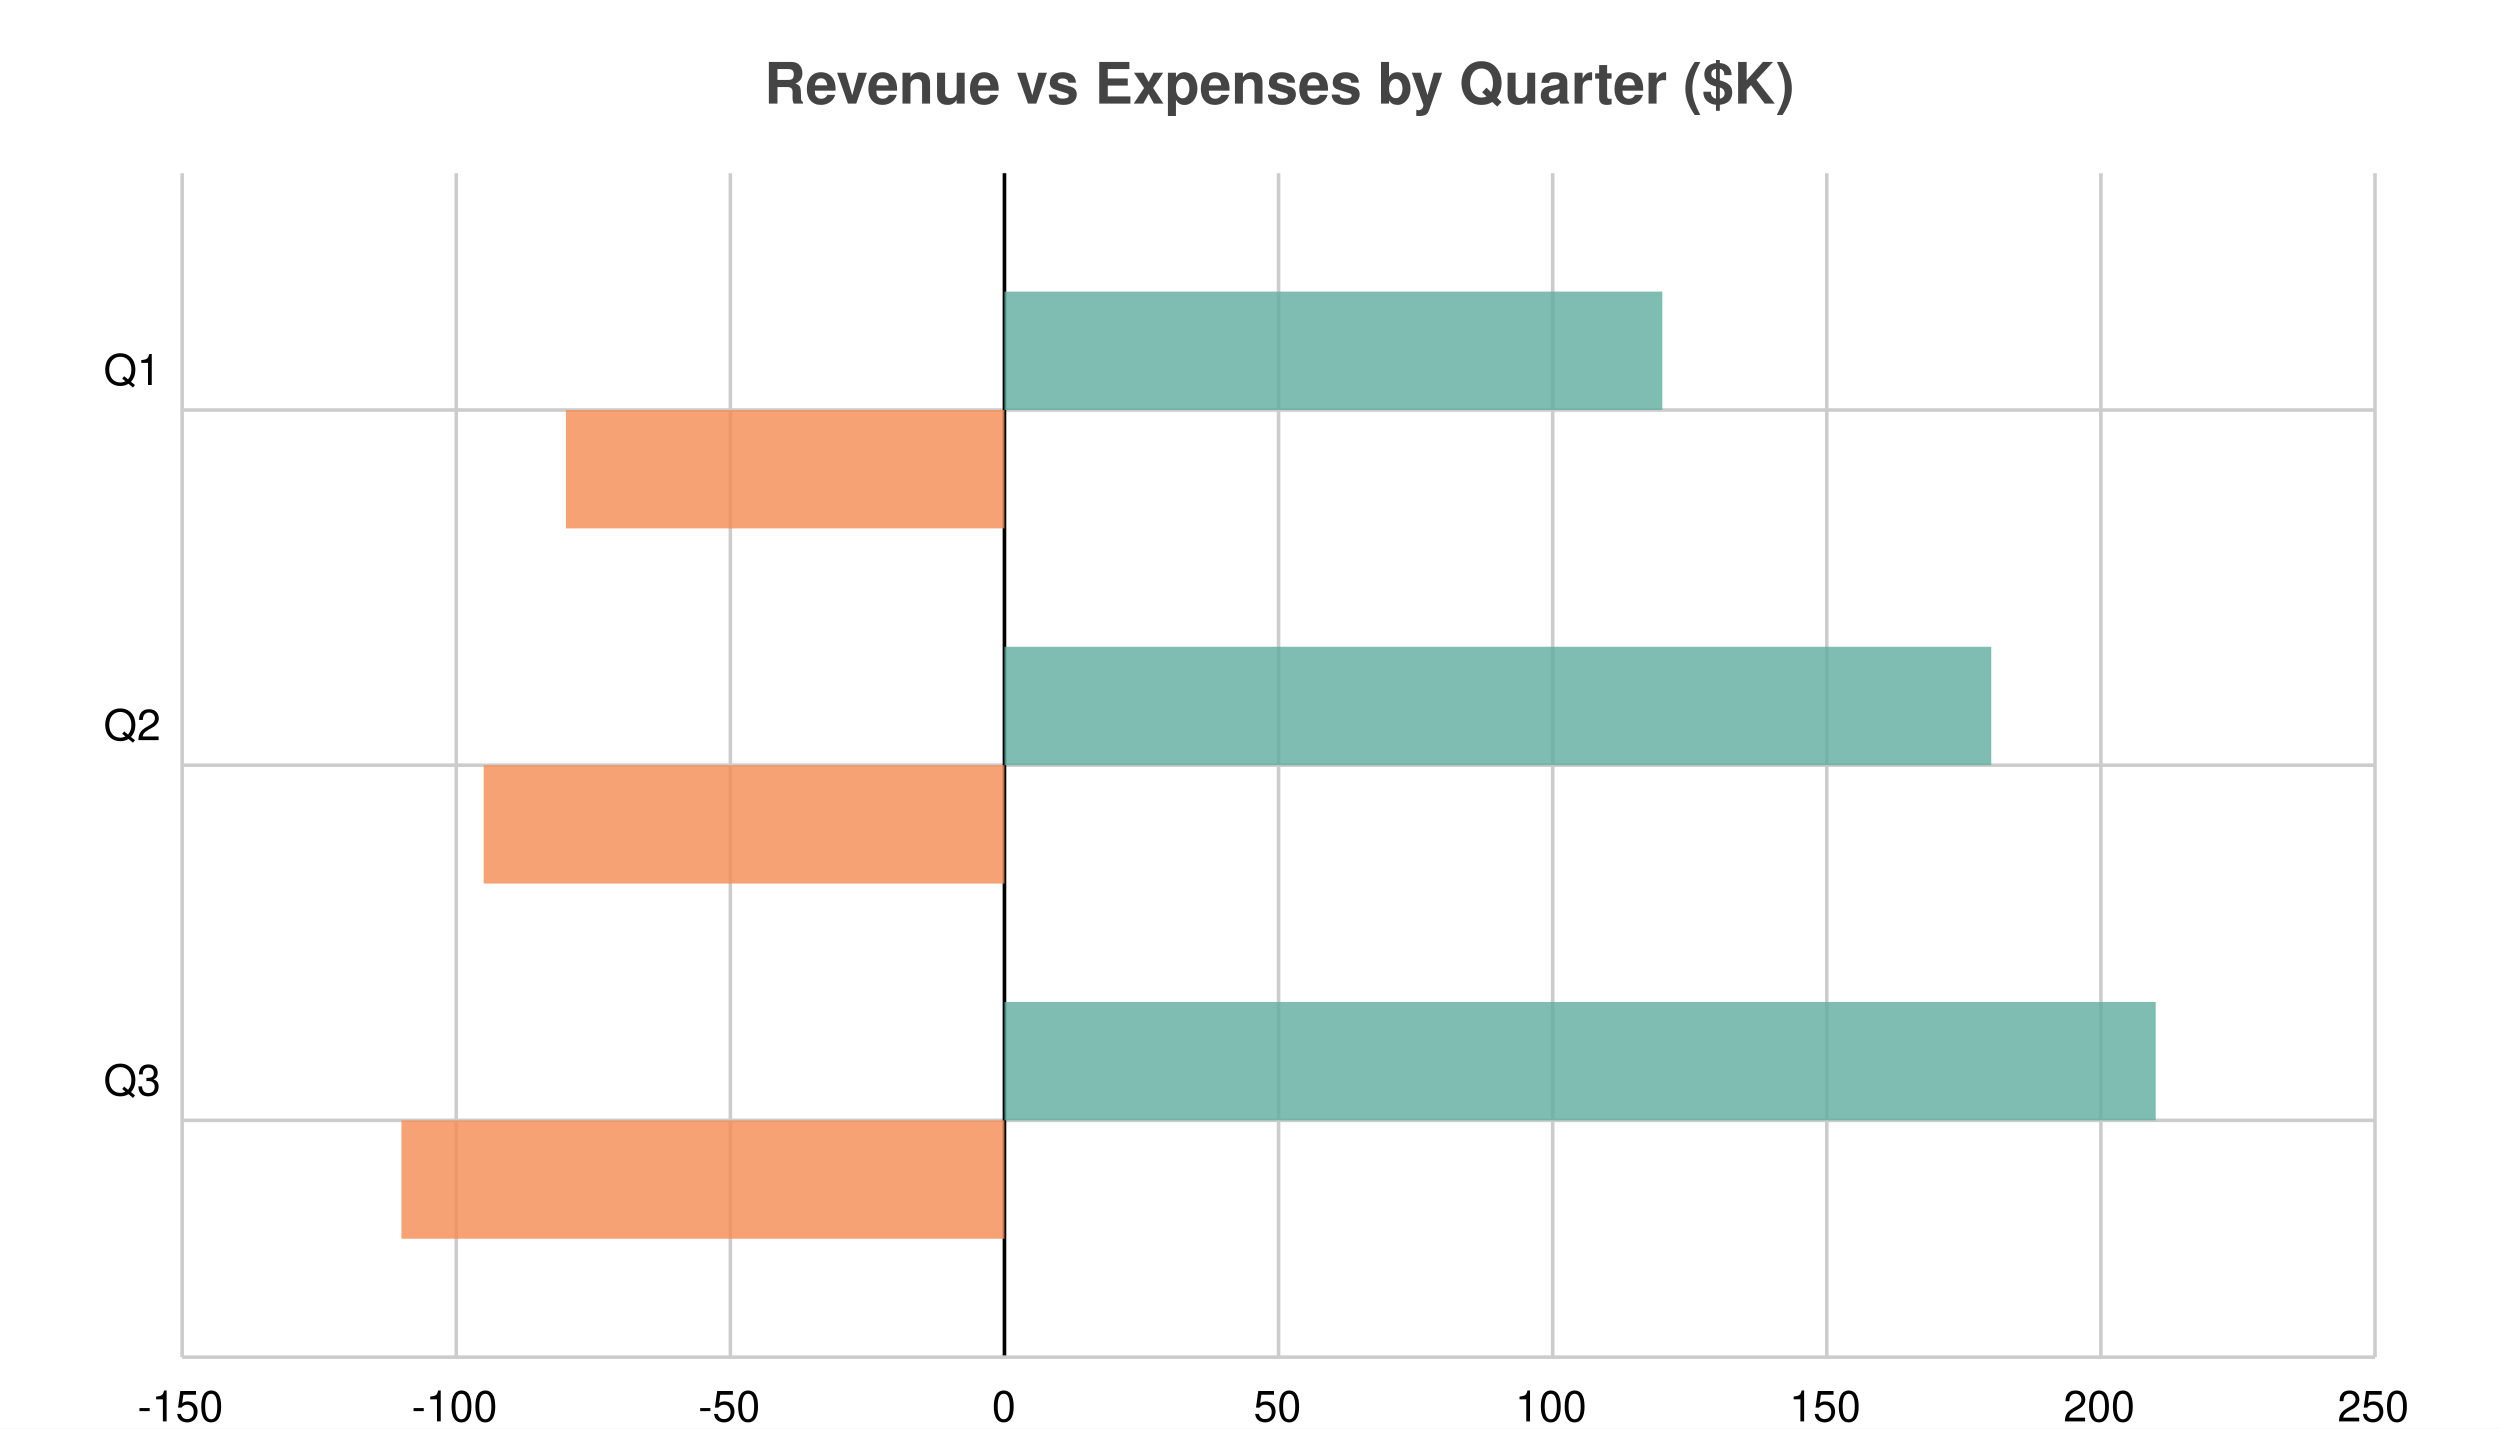
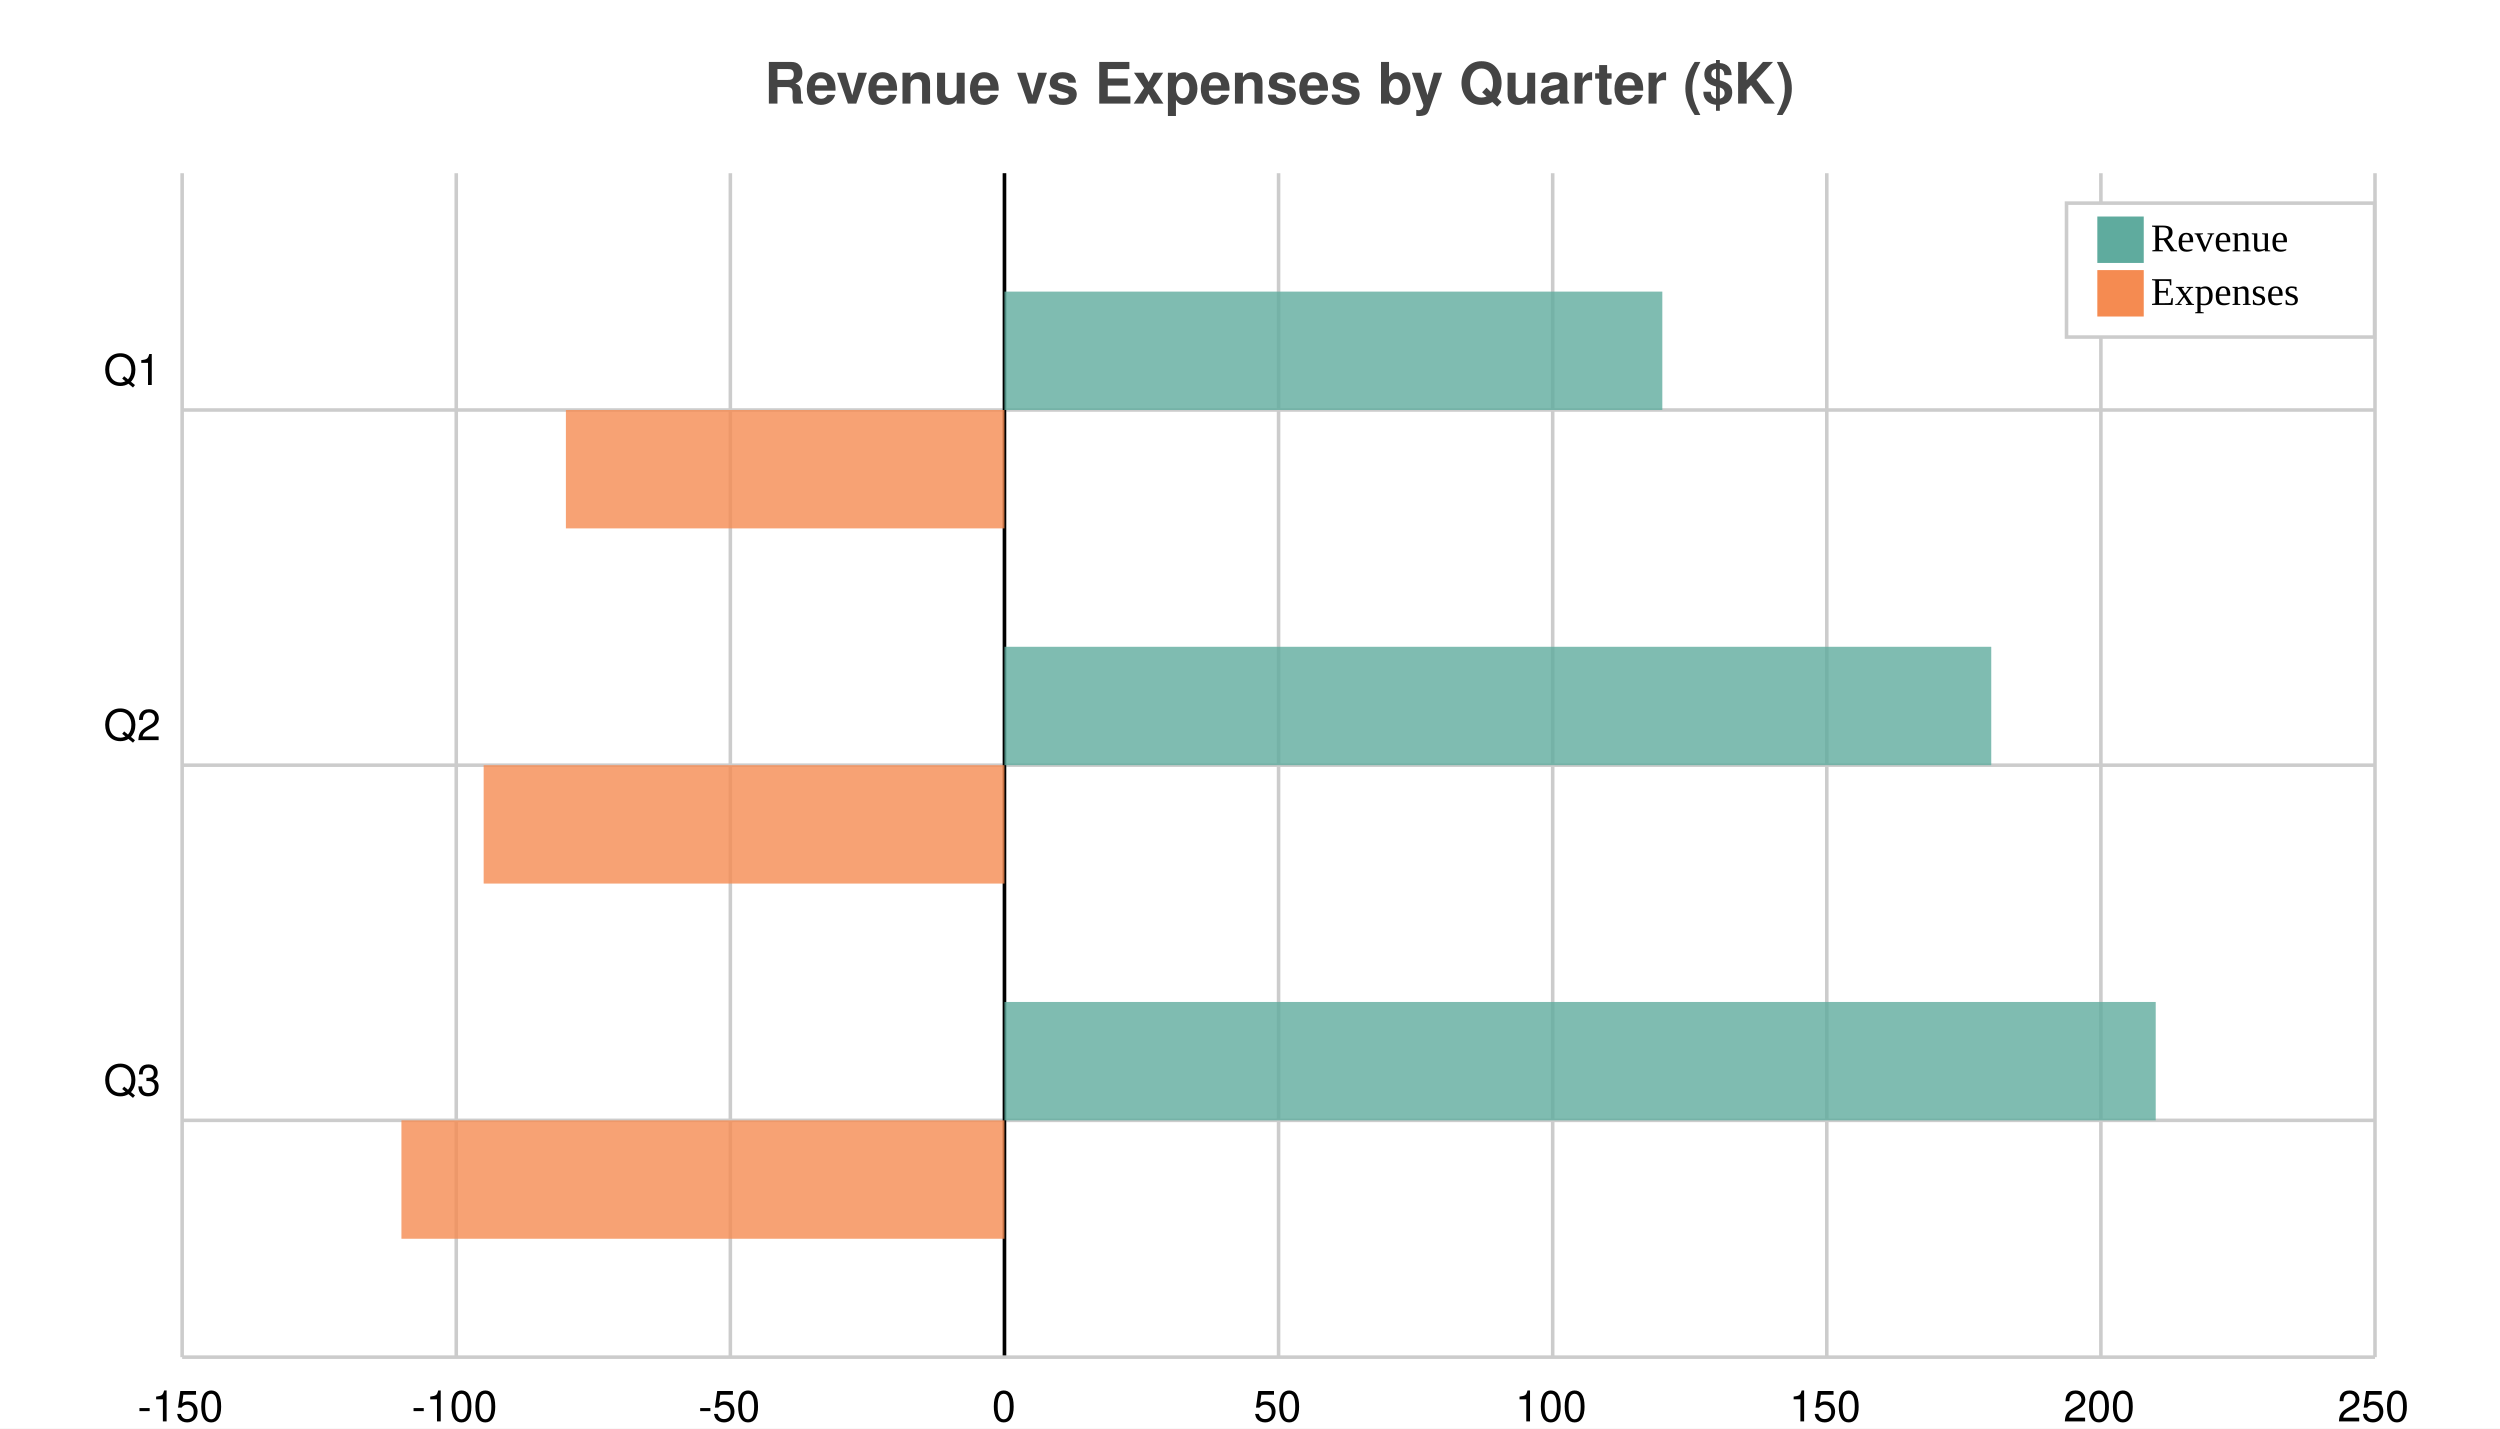
<svg xmlns="http://www.w3.org/2000/svg" width="700" height="400" viewBox="0 0 700 400">
  <path fill="white" d="M0 0 h700 v400 h-700 v-400Z" />
  <text transform="translate(-136.0, 19)" fill="#444444" font-family="Helvetica" font-weight="bold" font-size="16" x="350.0" y="10.0">Revenue vs Expenses by Quarter ($K)</text>
  <g>
    <path stroke="#CCCCCC" stroke-dasharray="None" d="M0 66.3 h614.0 M0 165.75 h614.0 M0 265.2 h614.0" transform="translate(51.0, 48.5)" />
    <g font-size="12" font-family="Helvetica" transform="translate(45.0, 48.5)">
      <text x="0" y="66.3" transform="translate(-16, -7.0)">Q1</text>
      <text x="0" y="165.75" transform="translate(-16, -7.0)">Q2</text>
      <text x="0" y="265.2" transform="translate(-16, -7.0)">Q3</text>
    </g>
  </g>
  <g>
    <path stroke="#CCCCCC" stroke-dasharray="None" d="M614.0 0 v331.5 M537.25 0 v331.5 M460.5 0 v331.5 M383.75 0 v331.5 M307.0 0 v331.5 M230.25 0 v331.5 M153.5 0 v331.5 M76.75 0 v331.5 M0.0 0 v331.5" transform="translate(51.0, 48.5)" />
    <g font-size="12" font-family="Helvetica" transform="translate(51.0, 66.5)">
      <text x="614.0" y="331.5" transform="translate(-10.5, 0)">250</text>
      <text x="537.25" y="331.5" transform="translate(-10.5, 0)">200</text>
      <text x="460.5" y="331.5" transform="translate(-10.5, 0)">150</text>
      <text x="383.75" y="331.5" transform="translate(-10.5, 0)">100</text>
      <text x="307.0" y="331.5" transform="translate(-7.0, 0)">50</text>
      <text x="230.25" y="331.5" transform="translate(-3.5, 0)">0</text>
      <text x="153.5" y="331.5" transform="translate(-9.0, 0)">-50</text>
      <text x="76.75" y="331.5" transform="translate(-12.5, 0)">-100</text>
      <text x="0.0" y="331.5" transform="translate(-12.5, 0)">-150</text>
    </g>
  </g>
  <path transform="translate(51.0, 48.5)" d="M230.25 0 v331.5z" stroke="black" />
  <g>
    <g opacity="0.8" transform="translate(51.0, 48.5)">
      <path d="M230.25 33.15 h184.2 v33.15 h-184.2 v-33.15Z M230.25 132.6 h276.3 v33.15 h-276.3 v-33.15Z M230.25 232.05 h322.35 v33.15 h-322.35 v-33.15Z" fill="#5fab9e" />
      <path d="M107.45 66.3 h122.8 v33.15 h-122.8 v-33.15Z M84.425 165.75 h145.825 v33.15 h-145.825 v-33.15Z M61.4 265.2 h168.85 v33.15 h-168.85 v-33.15Z" fill="#f58b51" />
    </g>
    <path stroke="#CCCCCC" stroke-dasharray="None" d="M0 331.5 h614.0" transform="translate(51.0, 48.5)" />
  </g>
+   <g>
+     <rect transform="translate(-8.625, -3.75)" x="587.25" y="60.625" width="86.25" height="37.5" fill="#ffffff" stroke="#CCCCCC" />
+     <g transform="translate(0, 13)">
+       <rect y="47.625" x="587.25" width="13" height="13" fill="#5fab9e" />
+       <text y="57.375" x="602.25" font-size="11">Revenue</text>
+     </g>
+     <g transform="translate(0, 15)">
+       <rect y="60.625" x="587.25" width="13" height="13" fill="#f58b51" />
+       <text y="70.375" x="602.25" font-size="11">Expenses</text>
+     </g>
+   </g>
</svg>
